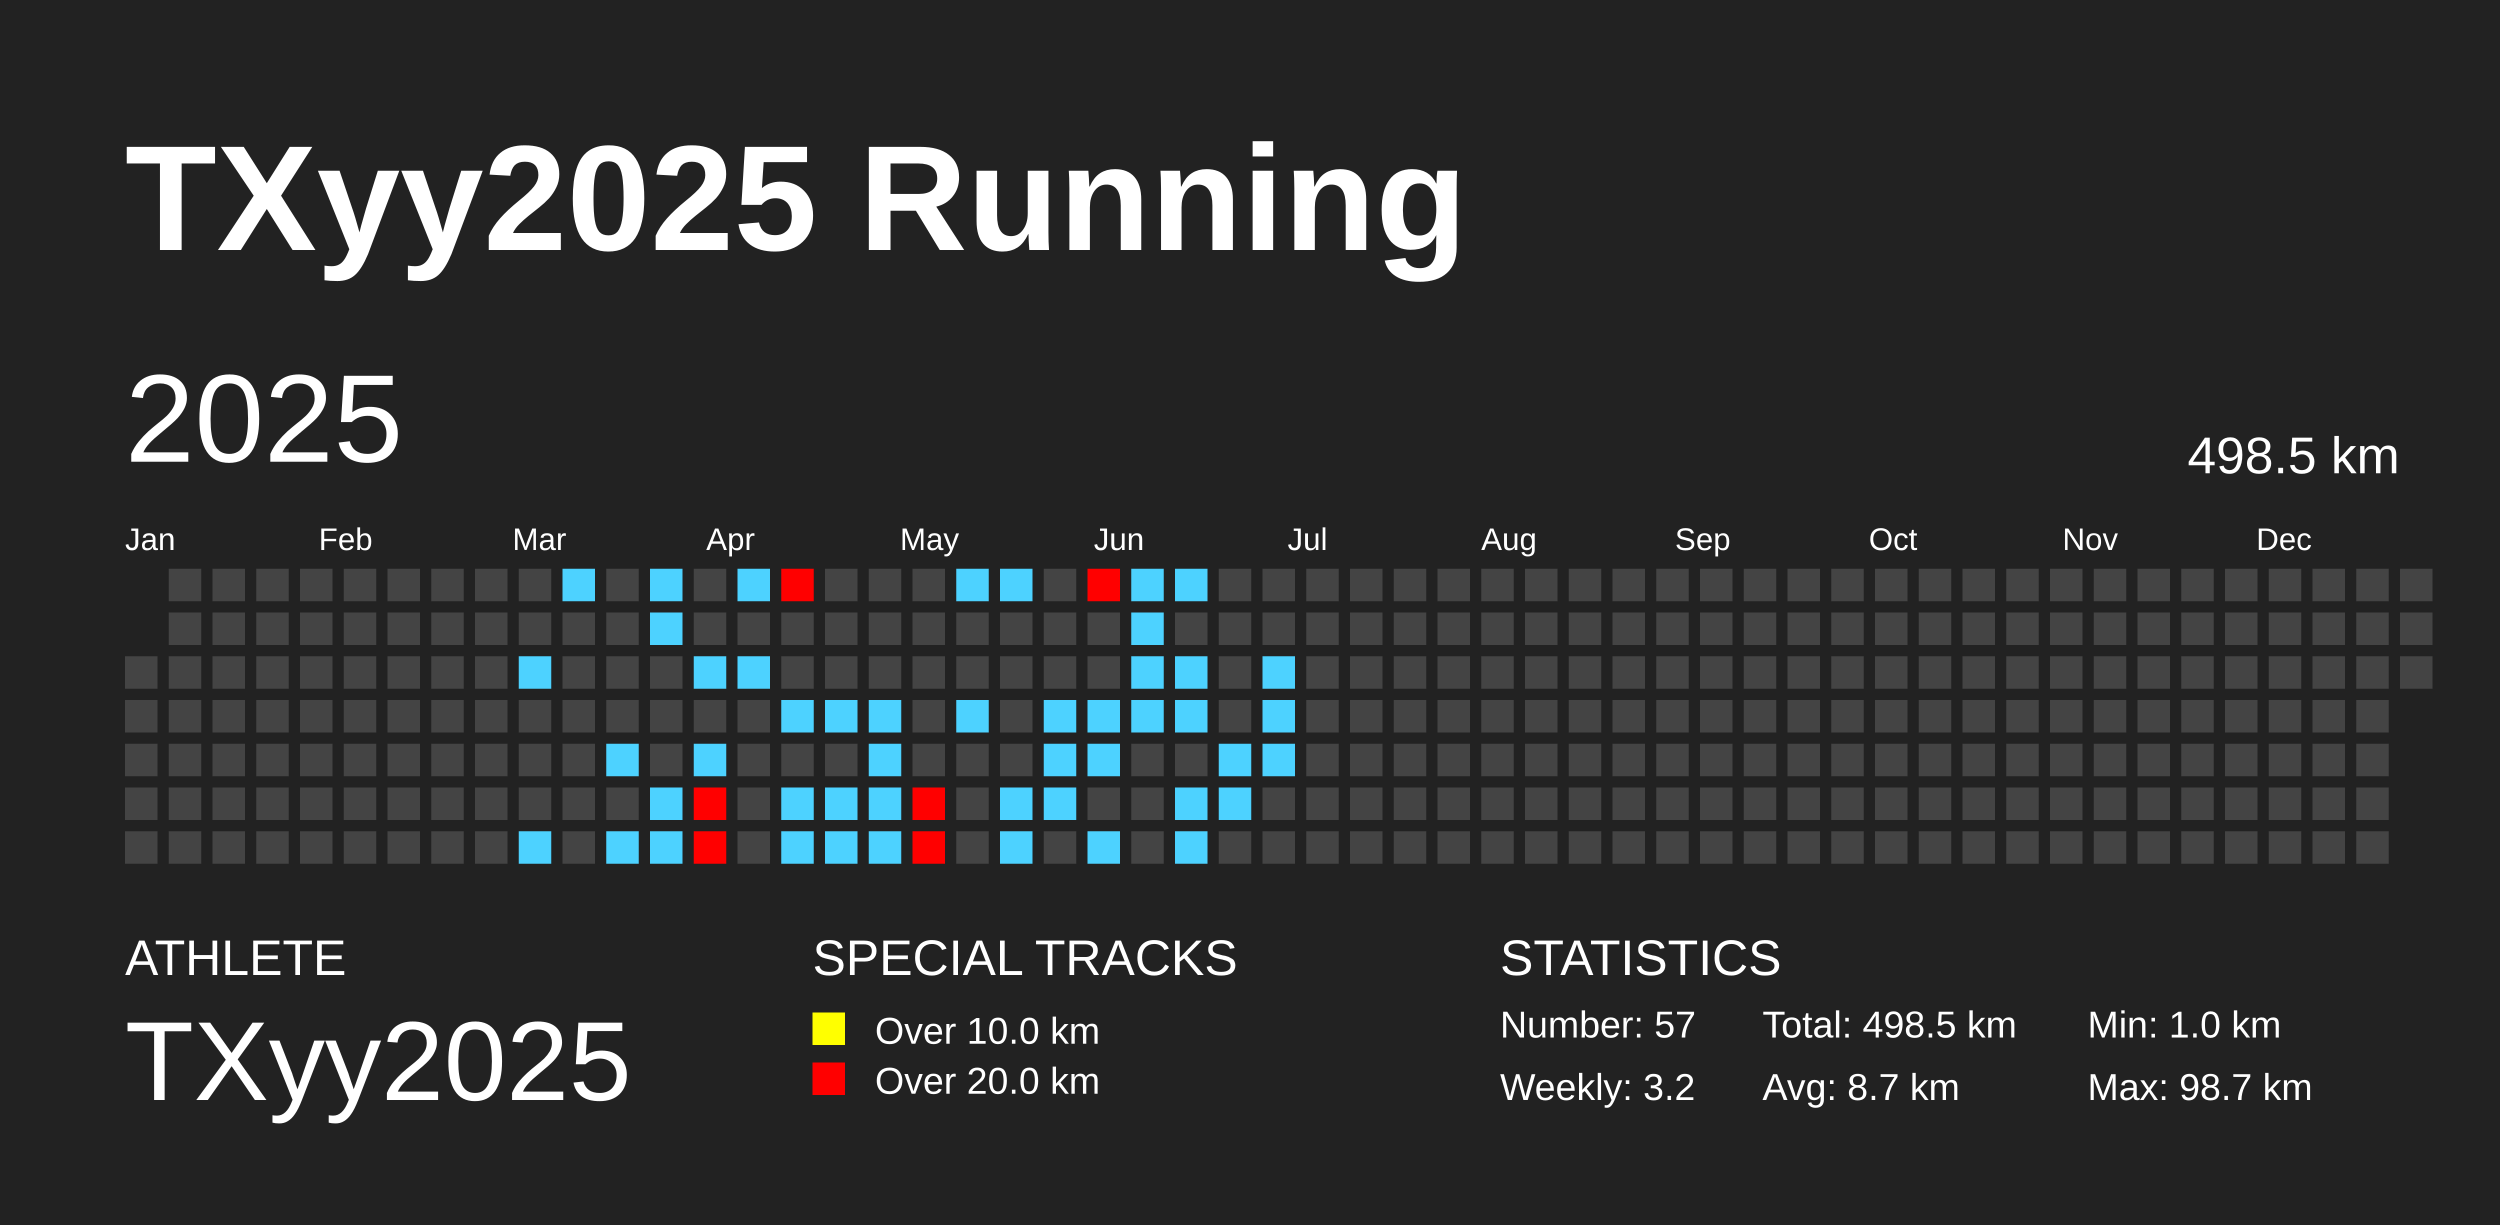
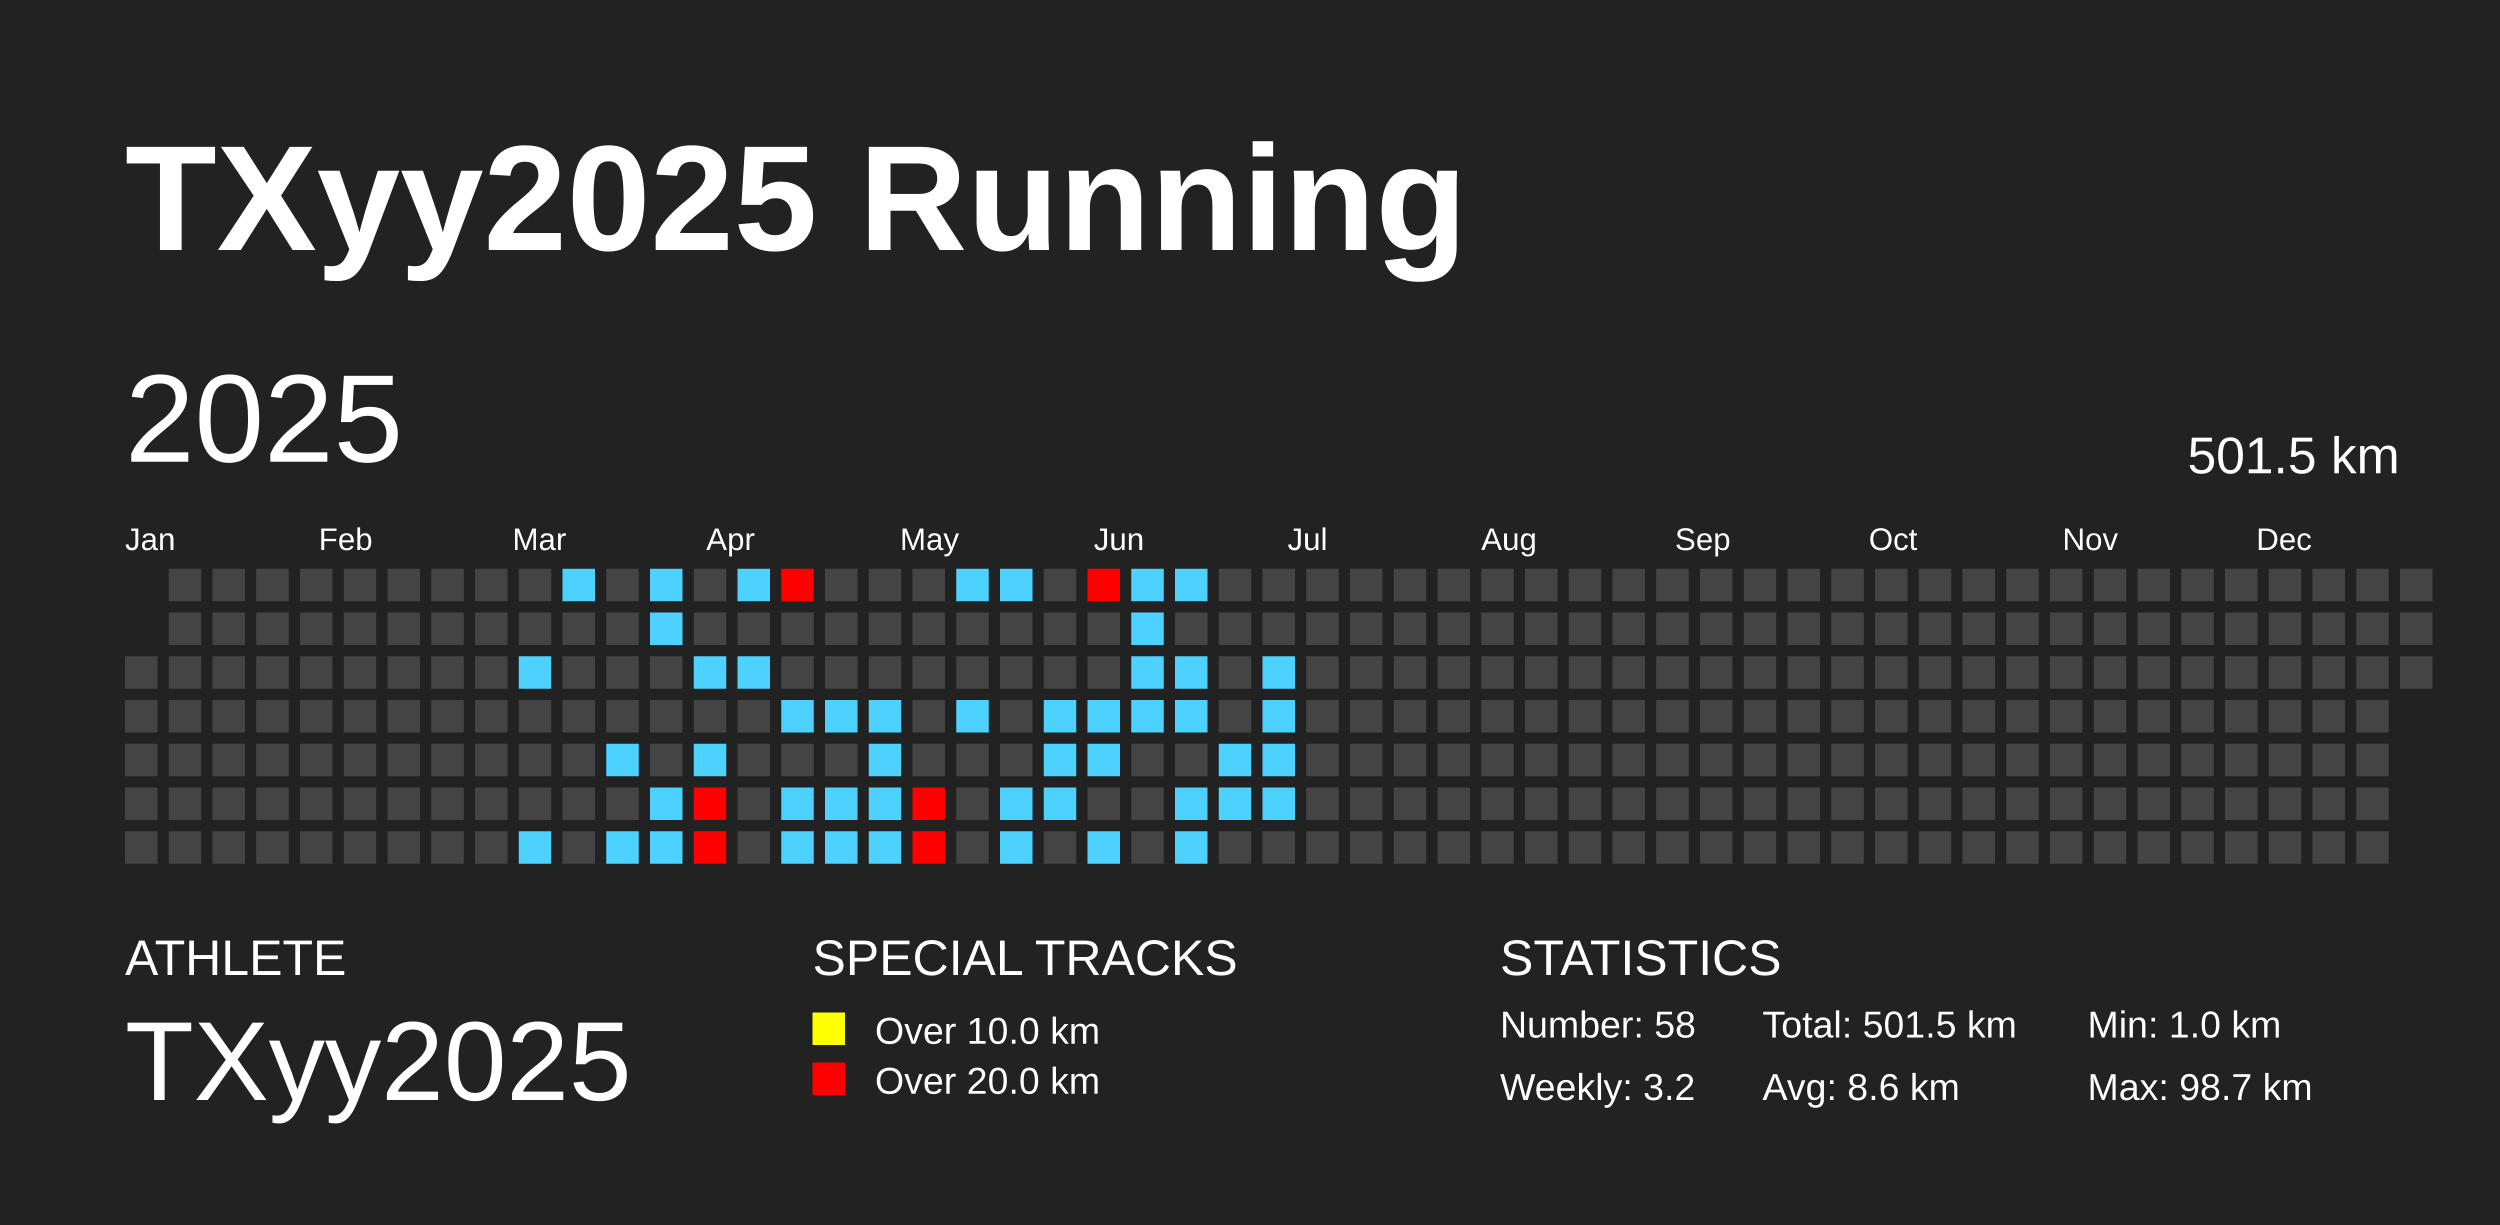
<svg xmlns="http://www.w3.org/2000/svg" baseProfile="full" height="98mm" version="1.1" viewBox="0,0,200,98" width="200mm">
  <defs />
  <rect fill="#222222" height="98" width="200" x="0" y="0" />
  <text fill="#FFFFFF" style="font-size:12px; font-family:Arial; font-weight:bold;" x="10" y="20">TXyy2025 Running</text>
  <text fill="#FFFFFF" style="font-size:4px; font-family:Arial" x="10" y="78">ATHLETE</text>
  <text fill="#FFFFFF" style="font-size:9px; font-family:Arial" x="10" y="88">TXyy2025</text>
  <text fill="#FFFFFF" style="font-size:4px; font-family:Arial" x="65" y="78">SPECIAL TRACKS</text>
  <rect fill="yellow" height="2.6" width="2.6" x="65" y="81" />
  <text fill="#FFFFFF" style="font-size:3px; font-family:Arial" x="70" y="83.5">Over 10.0 km</text>
  <rect fill="red" height="2.6" width="2.6" x="65" y="85" />
  <text fill="#FFFFFF" style="font-size:3px; font-family:Arial" x="70" y="87.5">Over 20.0 km</text>
  <text fill="#FFFFFF" style="font-size:4px; font-family:Arial" x="120" y="78">STATISTICS</text>
-   <text fill="#FFFFFF" style="font-size:3px; font-family:Arial" x="120" y="83">Number: 57</text>
+   <text fill="#FFFFFF" style="font-size:3px; font-family:Arial" x="120" y="83">Number: 58</text>
  <text fill="#FFFFFF" style="font-size:3px; font-family:Arial" x="120" y="88">Weekly: 3.2</text>
-   <text fill="#FFFFFF" style="font-size:3px; font-family:Arial" x="141" y="83">Total: 498.5 km</text>
-   <text fill="#FFFFFF" style="font-size:3px; font-family:Arial" x="141" y="88">Avg: 8.7 km</text>
+   <text fill="#FFFFFF" style="font-size:3px; font-family:Arial" x="141" y="83">Total: 501.5 km</text>
+   <text fill="#FFFFFF" style="font-size:3px; font-family:Arial" x="141" y="88">Avg: 8.6 km</text>
  <text fill="#FFFFFF" style="font-size:3px; font-family:Arial" x="167" y="83">Min: 1.0 km</text>
  <text fill="#FFFFFF" style="font-size:3px; font-family:Arial" x="167" y="88">Max: 98.7 km</text>
  <text dominant-baseline="hanging" fill="#FFFFFF" style="font-size:10.0px; font-family:Arial;" x="10" y="30">2025</text>
-   <text dominant-baseline="hanging" fill="#FFFFFF" style="font-size:4.125px; font-family:Arial;" x="175" y="35">498.5 km</text>
+   <text dominant-baseline="hanging" fill="#FFFFFF" style="font-size:4.125px; font-family:Arial;" x="175" y="35">501.5 km</text>
  <text fill="#FFFFFF" style="font-size:2.5px; font-family:Arial" x="10.0" y="44">Jan</text>
  <text fill="#FFFFFF" style="font-size:2.5px; font-family:Arial" x="25.5" y="44">Feb</text>
  <text fill="#FFFFFF" style="font-size:2.5px; font-family:Arial" x="41.0" y="44">Mar</text>
  <text fill="#FFFFFF" style="font-size:2.5px; font-family:Arial" x="56.5" y="44">Apr</text>
  <text fill="#FFFFFF" style="font-size:2.5px; font-family:Arial" x="72.0" y="44">May</text>
  <text fill="#FFFFFF" style="font-size:2.5px; font-family:Arial" x="87.5" y="44">Jun</text>
  <text fill="#FFFFFF" style="font-size:2.5px; font-family:Arial" x="103.0" y="44">Jul</text>
  <text fill="#FFFFFF" style="font-size:2.5px; font-family:Arial" x="118.5" y="44">Aug</text>
  <text fill="#FFFFFF" style="font-size:2.5px; font-family:Arial" x="134.0" y="44">Sep</text>
  <text fill="#FFFFFF" style="font-size:2.5px; font-family:Arial" x="149.5" y="44">Oct</text>
  <text fill="#FFFFFF" style="font-size:2.5px; font-family:Arial" x="165.0" y="44">Nov</text>
  <text fill="#FFFFFF" style="font-size:2.5px; font-family:Arial" x="180.5" y="44">Dec</text>
  <rect fill="#444444" height="2.6" width="2.6" x="10.0" y="52.5" />
  <rect fill="#444444" height="2.6" width="2.6" x="10.0" y="56.0" />
  <rect fill="#444444" height="2.6" width="2.6" x="10.0" y="59.5" />
  <rect fill="#444444" height="2.6" width="2.6" x="10.0" y="63.0" />
  <rect fill="#444444" height="2.6" width="2.6" x="10.0" y="66.5" />
  <rect fill="#444444" height="2.6" width="2.6" x="13.5" y="45.5" />
  <rect fill="#444444" height="2.6" width="2.6" x="13.5" y="49.0" />
  <rect fill="#444444" height="2.6" width="2.6" x="13.5" y="52.5" />
  <rect fill="#444444" height="2.6" width="2.6" x="13.5" y="56.0" />
  <rect fill="#444444" height="2.6" width="2.6" x="13.5" y="59.5" />
  <rect fill="#444444" height="2.6" width="2.6" x="13.5" y="63.0" />
  <rect fill="#444444" height="2.6" width="2.6" x="13.5" y="66.5" />
  <rect fill="#444444" height="2.6" width="2.6" x="17.0" y="45.5" />
  <rect fill="#444444" height="2.6" width="2.6" x="17.0" y="49.0" />
  <rect fill="#444444" height="2.6" width="2.6" x="17.0" y="52.5" />
  <rect fill="#444444" height="2.6" width="2.6" x="17.0" y="56.0" />
  <rect fill="#444444" height="2.6" width="2.6" x="17.0" y="59.5" />
  <rect fill="#444444" height="2.6" width="2.6" x="17.0" y="63.0" />
  <rect fill="#444444" height="2.6" width="2.6" x="17.0" y="66.5" />
  <rect fill="#444444" height="2.6" width="2.6" x="20.5" y="45.5" />
  <rect fill="#444444" height="2.6" width="2.6" x="20.5" y="49.0" />
  <rect fill="#444444" height="2.6" width="2.6" x="20.5" y="52.5" />
  <rect fill="#444444" height="2.6" width="2.6" x="20.5" y="56.0" />
  <rect fill="#444444" height="2.6" width="2.6" x="20.5" y="59.5" />
  <rect fill="#444444" height="2.6" width="2.6" x="20.5" y="63.0" />
  <rect fill="#444444" height="2.6" width="2.6" x="20.5" y="66.5" />
  <rect fill="#444444" height="2.6" width="2.6" x="24.0" y="45.5" />
  <rect fill="#444444" height="2.6" width="2.6" x="24.0" y="49.0" />
  <rect fill="#444444" height="2.6" width="2.6" x="24.0" y="52.5" />
  <rect fill="#444444" height="2.6" width="2.6" x="24.0" y="56.0" />
  <rect fill="#444444" height="2.6" width="2.6" x="24.0" y="59.5" />
  <rect fill="#444444" height="2.6" width="2.6" x="24.0" y="63.0" />
  <rect fill="#444444" height="2.6" width="2.6" x="24.0" y="66.5" />
  <rect fill="#444444" height="2.6" width="2.6" x="27.5" y="45.5" />
  <rect fill="#444444" height="2.6" width="2.6" x="27.5" y="49.0" />
  <rect fill="#444444" height="2.6" width="2.6" x="27.5" y="52.5" />
  <rect fill="#444444" height="2.6" width="2.6" x="27.5" y="56.0" />
  <rect fill="#444444" height="2.6" width="2.6" x="27.5" y="59.5" />
  <rect fill="#444444" height="2.6" width="2.6" x="27.5" y="63.0" />
  <rect fill="#444444" height="2.6" width="2.6" x="27.5" y="66.5" />
  <rect fill="#444444" height="2.6" width="2.6" x="31.0" y="45.5" />
  <rect fill="#444444" height="2.6" width="2.6" x="31.0" y="49.0" />
  <rect fill="#444444" height="2.6" width="2.6" x="31.0" y="52.5" />
  <rect fill="#444444" height="2.6" width="2.6" x="31.0" y="56.0" />
  <rect fill="#444444" height="2.6" width="2.6" x="31.0" y="59.5" />
  <rect fill="#444444" height="2.6" width="2.6" x="31.0" y="63.0" />
  <rect fill="#444444" height="2.6" width="2.6" x="31.0" y="66.5" />
  <rect fill="#444444" height="2.6" width="2.6" x="34.5" y="45.5" />
  <rect fill="#444444" height="2.6" width="2.6" x="34.5" y="49.0" />
  <rect fill="#444444" height="2.6" width="2.6" x="34.5" y="52.5" />
  <rect fill="#444444" height="2.6" width="2.6" x="34.5" y="56.0" />
  <rect fill="#444444" height="2.6" width="2.6" x="34.5" y="59.5" />
  <rect fill="#444444" height="2.6" width="2.6" x="34.5" y="63.0" />
  <rect fill="#444444" height="2.6" width="2.6" x="34.5" y="66.5" />
  <rect fill="#444444" height="2.6" width="2.6" x="38.0" y="45.5" />
  <rect fill="#444444" height="2.6" width="2.6" x="38.0" y="49.0" />
  <rect fill="#444444" height="2.6" width="2.6" x="38.0" y="52.5" />
  <rect fill="#444444" height="2.6" width="2.6" x="38.0" y="56.0" />
  <rect fill="#444444" height="2.6" width="2.6" x="38.0" y="59.5" />
  <rect fill="#444444" height="2.6" width="2.6" x="38.0" y="63.0" />
  <rect fill="#444444" height="2.6" width="2.6" x="38.0" y="66.5" />
  <rect fill="#444444" height="2.6" width="2.6" x="41.5" y="45.5" />
  <rect fill="#444444" height="2.6" width="2.6" x="41.5" y="49.0" />
  <rect fill="#4dd2ff" height="2.6" width="2.6" x="41.5" y="52.5" />
  <rect fill="#444444" height="2.6" width="2.6" x="41.5" y="56.0" />
  <rect fill="#444444" height="2.6" width="2.6" x="41.5" y="59.5" />
  <rect fill="#444444" height="2.6" width="2.6" x="41.5" y="63.0" />
  <rect fill="#4dd2ff" height="2.6" width="2.6" x="41.5" y="66.5" />
  <rect fill="#4dd2ff" height="2.6" width="2.6" x="45.0" y="45.5" />
  <rect fill="#444444" height="2.6" width="2.6" x="45.0" y="49.0" />
  <rect fill="#444444" height="2.6" width="2.6" x="45.0" y="52.5" />
  <rect fill="#444444" height="2.6" width="2.6" x="45.0" y="56.0" />
  <rect fill="#444444" height="2.6" width="2.6" x="45.0" y="59.5" />
  <rect fill="#444444" height="2.6" width="2.6" x="45.0" y="63.0" />
  <rect fill="#444444" height="2.6" width="2.6" x="45.0" y="66.5" />
  <rect fill="#444444" height="2.6" width="2.6" x="48.5" y="45.5" />
  <rect fill="#444444" height="2.6" width="2.6" x="48.5" y="49.0" />
  <rect fill="#444444" height="2.6" width="2.6" x="48.5" y="52.5" />
  <rect fill="#444444" height="2.6" width="2.6" x="48.5" y="56.0" />
  <rect fill="#4dd2ff" height="2.6" width="2.6" x="48.5" y="59.5" />
  <rect fill="#444444" height="2.6" width="2.6" x="48.5" y="63.0" />
  <rect fill="#4dd2ff" height="2.6" width="2.6" x="48.5" y="66.5" />
  <rect fill="#4dd2ff" height="2.6" width="2.6" x="52.0" y="45.5" />
  <rect fill="#4dd2ff" height="2.6" width="2.6" x="52.0" y="49.0" />
  <rect fill="#444444" height="2.6" width="2.6" x="52.0" y="52.5" />
  <rect fill="#444444" height="2.6" width="2.6" x="52.0" y="56.0" />
  <rect fill="#444444" height="2.6" width="2.6" x="52.0" y="59.5" />
  <rect fill="#4dd2ff" height="2.6" width="2.6" x="52.0" y="63.0" />
  <rect fill="#4dd2ff" height="2.6" width="2.6" x="52.0" y="66.5" />
  <rect fill="#444444" height="2.6" width="2.6" x="55.5" y="45.5" />
  <rect fill="#444444" height="2.6" width="2.6" x="55.5" y="49.0" />
  <rect fill="#4dd2ff" height="2.6" width="2.6" x="55.5" y="52.5" />
  <rect fill="#444444" height="2.6" width="2.6" x="55.5" y="56.0" />
  <rect fill="#4dd2ff" height="2.6" width="2.6" x="55.5" y="59.5" />
  <rect fill="red" height="2.6" width="2.6" x="55.5" y="63.0" />
  <rect fill="red" height="2.6" width="2.6" x="55.5" y="66.5" />
  <rect fill="#4dd2ff" height="2.6" width="2.6" x="59.0" y="45.5" />
  <rect fill="#444444" height="2.6" width="2.6" x="59.0" y="49.0" />
  <rect fill="#4dd2ff" height="2.6" width="2.6" x="59.0" y="52.5" />
  <rect fill="#444444" height="2.6" width="2.6" x="59.0" y="56.0" />
  <rect fill="#444444" height="2.6" width="2.6" x="59.0" y="59.5" />
  <rect fill="#444444" height="2.6" width="2.6" x="59.0" y="63.0" />
  <rect fill="#444444" height="2.6" width="2.6" x="59.0" y="66.5" />
  <rect fill="red" height="2.6" width="2.6" x="62.5" y="45.5" />
  <rect fill="#444444" height="2.6" width="2.6" x="62.5" y="49.0" />
  <rect fill="#444444" height="2.6" width="2.6" x="62.5" y="52.5" />
  <rect fill="#4dd2ff" height="2.6" width="2.6" x="62.5" y="56.0" />
  <rect fill="#444444" height="2.6" width="2.6" x="62.5" y="59.5" />
  <rect fill="#4dd2ff" height="2.6" width="2.6" x="62.5" y="63.0" />
  <rect fill="#4dd2ff" height="2.6" width="2.6" x="62.5" y="66.5" />
  <rect fill="#444444" height="2.6" width="2.6" x="66.0" y="45.5" />
  <rect fill="#444444" height="2.6" width="2.6" x="66.0" y="49.0" />
  <rect fill="#444444" height="2.6" width="2.6" x="66.0" y="52.5" />
  <rect fill="#4dd2ff" height="2.6" width="2.6" x="66.0" y="56.0" />
  <rect fill="#444444" height="2.6" width="2.6" x="66.0" y="59.5" />
  <rect fill="#4dd2ff" height="2.6" width="2.6" x="66.0" y="63.0" />
  <rect fill="#4dd2ff" height="2.6" width="2.6" x="66.0" y="66.5" />
  <rect fill="#444444" height="2.6" width="2.6" x="69.5" y="45.5" />
  <rect fill="#444444" height="2.6" width="2.6" x="69.5" y="49.0" />
  <rect fill="#444444" height="2.6" width="2.6" x="69.5" y="52.5" />
  <rect fill="#4dd2ff" height="2.6" width="2.6" x="69.5" y="56.0" />
  <rect fill="#4dd2ff" height="2.6" width="2.6" x="69.5" y="59.5" />
  <rect fill="#4dd2ff" height="2.6" width="2.6" x="69.5" y="63.0" />
  <rect fill="#4dd2ff" height="2.6" width="2.6" x="69.5" y="66.5" />
  <rect fill="#444444" height="2.6" width="2.6" x="73.0" y="45.5" />
  <rect fill="#444444" height="2.6" width="2.6" x="73.0" y="49.0" />
  <rect fill="#444444" height="2.6" width="2.6" x="73.0" y="52.5" />
  <rect fill="#444444" height="2.6" width="2.6" x="73.0" y="56.0" />
  <rect fill="#444444" height="2.6" width="2.6" x="73.0" y="59.5" />
  <rect fill="red" height="2.6" width="2.6" x="73.0" y="63.0" />
  <rect fill="red" height="2.6" width="2.6" x="73.0" y="66.5" />
  <rect fill="#4dd2ff" height="2.6" width="2.6" x="76.5" y="45.5" />
  <rect fill="#444444" height="2.6" width="2.6" x="76.5" y="49.0" />
  <rect fill="#444444" height="2.6" width="2.6" x="76.5" y="52.5" />
  <rect fill="#4dd2ff" height="2.6" width="2.6" x="76.5" y="56.0" />
  <rect fill="#444444" height="2.6" width="2.6" x="76.5" y="59.5" />
  <rect fill="#444444" height="2.6" width="2.6" x="76.5" y="63.0" />
  <rect fill="#444444" height="2.6" width="2.6" x="76.5" y="66.5" />
  <rect fill="#4dd2ff" height="2.6" width="2.6" x="80.0" y="45.5" />
  <rect fill="#444444" height="2.6" width="2.6" x="80.0" y="49.0" />
  <rect fill="#444444" height="2.6" width="2.6" x="80.0" y="52.5" />
  <rect fill="#444444" height="2.6" width="2.6" x="80.0" y="56.0" />
  <rect fill="#444444" height="2.6" width="2.6" x="80.0" y="59.5" />
  <rect fill="#4dd2ff" height="2.6" width="2.6" x="80.0" y="63.0" />
  <rect fill="#4dd2ff" height="2.6" width="2.6" x="80.0" y="66.5" />
  <rect fill="#444444" height="2.6" width="2.6" x="83.5" y="45.5" />
  <rect fill="#444444" height="2.6" width="2.6" x="83.5" y="49.0" />
  <rect fill="#444444" height="2.6" width="2.6" x="83.5" y="52.5" />
  <rect fill="#4dd2ff" height="2.6" width="2.6" x="83.5" y="56.0" />
  <rect fill="#4dd2ff" height="2.6" width="2.6" x="83.5" y="59.5" />
  <rect fill="#4dd2ff" height="2.6" width="2.6" x="83.5" y="63.0" />
  <rect fill="#444444" height="2.6" width="2.6" x="83.5" y="66.5" />
  <rect fill="red" height="2.6" width="2.6" x="87.0" y="45.5" />
  <rect fill="#444444" height="2.6" width="2.6" x="87.0" y="49.0" />
  <rect fill="#444444" height="2.6" width="2.6" x="87.0" y="52.5" />
  <rect fill="#4dd2ff" height="2.6" width="2.6" x="87.0" y="56.0" />
  <rect fill="#4dd2ff" height="2.6" width="2.6" x="87.0" y="59.5" />
  <rect fill="#444444" height="2.6" width="2.6" x="87.0" y="63.0" />
  <rect fill="#4dd2ff" height="2.6" width="2.6" x="87.0" y="66.5" />
  <rect fill="#4dd2ff" height="2.6" width="2.6" x="90.5" y="45.5" />
  <rect fill="#4dd2ff" height="2.6" width="2.6" x="90.5" y="49.0" />
  <rect fill="#4dd2ff" height="2.6" width="2.6" x="90.5" y="52.5" />
  <rect fill="#4dd2ff" height="2.6" width="2.6" x="90.5" y="56.0" />
  <rect fill="#444444" height="2.6" width="2.6" x="90.5" y="59.5" />
  <rect fill="#444444" height="2.6" width="2.6" x="90.5" y="63.0" />
  <rect fill="#444444" height="2.6" width="2.6" x="90.5" y="66.5" />
  <rect fill="#4dd2ff" height="2.6" width="2.6" x="94.0" y="45.5" />
  <rect fill="#444444" height="2.6" width="2.6" x="94.0" y="49.0" />
  <rect fill="#4dd2ff" height="2.6" width="2.6" x="94.0" y="52.5" />
  <rect fill="#4dd2ff" height="2.6" width="2.6" x="94.0" y="56.0" />
  <rect fill="#444444" height="2.6" width="2.6" x="94.0" y="59.5" />
  <rect fill="#4dd2ff" height="2.6" width="2.6" x="94.0" y="63.0" />
  <rect fill="#4dd2ff" height="2.6" width="2.6" x="94.0" y="66.5" />
  <rect fill="#444444" height="2.6" width="2.6" x="97.5" y="45.5" />
  <rect fill="#444444" height="2.6" width="2.6" x="97.5" y="49.0" />
  <rect fill="#444444" height="2.6" width="2.6" x="97.5" y="52.5" />
  <rect fill="#444444" height="2.6" width="2.6" x="97.5" y="56.0" />
  <rect fill="#4dd2ff" height="2.6" width="2.6" x="97.5" y="59.5" />
  <rect fill="#4dd2ff" height="2.6" width="2.6" x="97.5" y="63.0" />
  <rect fill="#444444" height="2.6" width="2.6" x="97.5" y="66.5" />
  <rect fill="#444444" height="2.6" width="2.6" x="101.0" y="45.5" />
  <rect fill="#444444" height="2.6" width="2.6" x="101.0" y="49.0" />
  <rect fill="#4dd2ff" height="2.6" width="2.6" x="101.0" y="52.5" />
  <rect fill="#4dd2ff" height="2.6" width="2.6" x="101.0" y="56.0" />
  <rect fill="#4dd2ff" height="2.6" width="2.6" x="101.0" y="59.5" />
-   <rect fill="#444444" height="2.6" width="2.6" x="101.0" y="63.0" />
+   <rect fill="#4dd2ff" height="2.6" width="2.6" x="101.0" y="63.0" />
  <rect fill="#444444" height="2.6" width="2.6" x="101.0" y="66.5" />
  <rect fill="#444444" height="2.6" width="2.6" x="104.5" y="45.5" />
  <rect fill="#444444" height="2.6" width="2.6" x="104.5" y="49.0" />
  <rect fill="#444444" height="2.6" width="2.6" x="104.5" y="52.5" />
  <rect fill="#444444" height="2.6" width="2.6" x="104.5" y="56.0" />
  <rect fill="#444444" height="2.6" width="2.6" x="104.5" y="59.5" />
  <rect fill="#444444" height="2.6" width="2.6" x="104.5" y="63.0" />
  <rect fill="#444444" height="2.6" width="2.6" x="104.5" y="66.5" />
  <rect fill="#444444" height="2.6" width="2.6" x="108.0" y="45.5" />
  <rect fill="#444444" height="2.6" width="2.6" x="108.0" y="49.0" />
  <rect fill="#444444" height="2.6" width="2.6" x="108.0" y="52.5" />
  <rect fill="#444444" height="2.6" width="2.6" x="108.0" y="56.0" />
  <rect fill="#444444" height="2.6" width="2.6" x="108.0" y="59.5" />
  <rect fill="#444444" height="2.6" width="2.6" x="108.0" y="63.0" />
  <rect fill="#444444" height="2.6" width="2.6" x="108.0" y="66.5" />
  <rect fill="#444444" height="2.6" width="2.6" x="111.5" y="45.5" />
  <rect fill="#444444" height="2.6" width="2.6" x="111.5" y="49.0" />
  <rect fill="#444444" height="2.6" width="2.6" x="111.5" y="52.5" />
  <rect fill="#444444" height="2.6" width="2.6" x="111.5" y="56.0" />
  <rect fill="#444444" height="2.6" width="2.6" x="111.5" y="59.5" />
  <rect fill="#444444" height="2.6" width="2.6" x="111.5" y="63.0" />
  <rect fill="#444444" height="2.6" width="2.6" x="111.5" y="66.5" />
  <rect fill="#444444" height="2.6" width="2.6" x="115.0" y="45.5" />
  <rect fill="#444444" height="2.6" width="2.6" x="115.0" y="49.0" />
  <rect fill="#444444" height="2.6" width="2.6" x="115.0" y="52.5" />
  <rect fill="#444444" height="2.6" width="2.6" x="115.0" y="56.0" />
  <rect fill="#444444" height="2.6" width="2.6" x="115.0" y="59.5" />
  <rect fill="#444444" height="2.6" width="2.6" x="115.0" y="63.0" />
  <rect fill="#444444" height="2.6" width="2.6" x="115.0" y="66.5" />
  <rect fill="#444444" height="2.6" width="2.6" x="118.5" y="45.5" />
  <rect fill="#444444" height="2.6" width="2.6" x="118.5" y="49.0" />
  <rect fill="#444444" height="2.6" width="2.6" x="118.5" y="52.5" />
  <rect fill="#444444" height="2.6" width="2.6" x="118.5" y="56.0" />
  <rect fill="#444444" height="2.6" width="2.6" x="118.5" y="59.5" />
  <rect fill="#444444" height="2.6" width="2.6" x="118.5" y="63.0" />
  <rect fill="#444444" height="2.6" width="2.6" x="118.5" y="66.5" />
  <rect fill="#444444" height="2.6" width="2.6" x="122.0" y="45.5" />
  <rect fill="#444444" height="2.6" width="2.6" x="122.0" y="49.0" />
  <rect fill="#444444" height="2.6" width="2.6" x="122.0" y="52.5" />
  <rect fill="#444444" height="2.6" width="2.6" x="122.0" y="56.0" />
  <rect fill="#444444" height="2.6" width="2.6" x="122.0" y="59.5" />
  <rect fill="#444444" height="2.6" width="2.6" x="122.0" y="63.0" />
  <rect fill="#444444" height="2.6" width="2.6" x="122.0" y="66.5" />
  <rect fill="#444444" height="2.6" width="2.6" x="125.5" y="45.5" />
  <rect fill="#444444" height="2.6" width="2.6" x="125.5" y="49.0" />
  <rect fill="#444444" height="2.6" width="2.6" x="125.5" y="52.5" />
  <rect fill="#444444" height="2.6" width="2.6" x="125.5" y="56.0" />
  <rect fill="#444444" height="2.6" width="2.6" x="125.5" y="59.5" />
  <rect fill="#444444" height="2.6" width="2.6" x="125.5" y="63.0" />
  <rect fill="#444444" height="2.6" width="2.6" x="125.5" y="66.5" />
  <rect fill="#444444" height="2.6" width="2.6" x="129.0" y="45.5" />
  <rect fill="#444444" height="2.6" width="2.6" x="129.0" y="49.0" />
  <rect fill="#444444" height="2.6" width="2.6" x="129.0" y="52.5" />
  <rect fill="#444444" height="2.6" width="2.6" x="129.0" y="56.0" />
  <rect fill="#444444" height="2.6" width="2.6" x="129.0" y="59.5" />
  <rect fill="#444444" height="2.6" width="2.6" x="129.0" y="63.0" />
  <rect fill="#444444" height="2.6" width="2.6" x="129.0" y="66.5" />
  <rect fill="#444444" height="2.6" width="2.6" x="132.5" y="45.5" />
  <rect fill="#444444" height="2.6" width="2.6" x="132.5" y="49.0" />
  <rect fill="#444444" height="2.6" width="2.6" x="132.5" y="52.5" />
  <rect fill="#444444" height="2.6" width="2.6" x="132.5" y="56.0" />
  <rect fill="#444444" height="2.6" width="2.6" x="132.5" y="59.5" />
  <rect fill="#444444" height="2.6" width="2.6" x="132.5" y="63.0" />
  <rect fill="#444444" height="2.6" width="2.6" x="132.5" y="66.5" />
  <rect fill="#444444" height="2.6" width="2.6" x="136.0" y="45.5" />
  <rect fill="#444444" height="2.6" width="2.6" x="136.0" y="49.0" />
  <rect fill="#444444" height="2.6" width="2.6" x="136.0" y="52.5" />
  <rect fill="#444444" height="2.6" width="2.6" x="136.0" y="56.0" />
  <rect fill="#444444" height="2.6" width="2.6" x="136.0" y="59.5" />
  <rect fill="#444444" height="2.6" width="2.6" x="136.0" y="63.0" />
  <rect fill="#444444" height="2.6" width="2.6" x="136.0" y="66.5" />
  <rect fill="#444444" height="2.6" width="2.6" x="139.5" y="45.5" />
  <rect fill="#444444" height="2.6" width="2.6" x="139.5" y="49.0" />
  <rect fill="#444444" height="2.6" width="2.6" x="139.5" y="52.5" />
  <rect fill="#444444" height="2.6" width="2.6" x="139.5" y="56.0" />
  <rect fill="#444444" height="2.6" width="2.6" x="139.5" y="59.5" />
  <rect fill="#444444" height="2.6" width="2.6" x="139.5" y="63.0" />
  <rect fill="#444444" height="2.6" width="2.6" x="139.5" y="66.5" />
  <rect fill="#444444" height="2.6" width="2.6" x="143.0" y="45.5" />
  <rect fill="#444444" height="2.6" width="2.6" x="143.0" y="49.0" />
  <rect fill="#444444" height="2.6" width="2.6" x="143.0" y="52.5" />
  <rect fill="#444444" height="2.6" width="2.6" x="143.0" y="56.0" />
  <rect fill="#444444" height="2.6" width="2.6" x="143.0" y="59.5" />
  <rect fill="#444444" height="2.6" width="2.6" x="143.0" y="63.0" />
  <rect fill="#444444" height="2.6" width="2.6" x="143.0" y="66.5" />
  <rect fill="#444444" height="2.6" width="2.6" x="146.5" y="45.5" />
  <rect fill="#444444" height="2.6" width="2.6" x="146.5" y="49.0" />
  <rect fill="#444444" height="2.6" width="2.6" x="146.5" y="52.5" />
  <rect fill="#444444" height="2.6" width="2.6" x="146.5" y="56.0" />
  <rect fill="#444444" height="2.6" width="2.6" x="146.5" y="59.5" />
  <rect fill="#444444" height="2.6" width="2.6" x="146.5" y="63.0" />
  <rect fill="#444444" height="2.6" width="2.6" x="146.5" y="66.5" />
  <rect fill="#444444" height="2.6" width="2.6" x="150.0" y="45.5" />
  <rect fill="#444444" height="2.6" width="2.6" x="150.0" y="49.0" />
  <rect fill="#444444" height="2.6" width="2.6" x="150.0" y="52.5" />
  <rect fill="#444444" height="2.6" width="2.6" x="150.0" y="56.0" />
  <rect fill="#444444" height="2.6" width="2.6" x="150.0" y="59.5" />
  <rect fill="#444444" height="2.6" width="2.6" x="150.0" y="63.0" />
  <rect fill="#444444" height="2.6" width="2.6" x="150.0" y="66.5" />
  <rect fill="#444444" height="2.6" width="2.6" x="153.5" y="45.5" />
  <rect fill="#444444" height="2.6" width="2.6" x="153.5" y="49.0" />
  <rect fill="#444444" height="2.6" width="2.6" x="153.5" y="52.5" />
  <rect fill="#444444" height="2.6" width="2.6" x="153.5" y="56.0" />
  <rect fill="#444444" height="2.6" width="2.6" x="153.5" y="59.5" />
  <rect fill="#444444" height="2.6" width="2.6" x="153.5" y="63.0" />
  <rect fill="#444444" height="2.6" width="2.6" x="153.5" y="66.5" />
  <rect fill="#444444" height="2.6" width="2.6" x="157.0" y="45.5" />
  <rect fill="#444444" height="2.6" width="2.6" x="157.0" y="49.0" />
  <rect fill="#444444" height="2.6" width="2.6" x="157.0" y="52.5" />
  <rect fill="#444444" height="2.6" width="2.6" x="157.0" y="56.0" />
  <rect fill="#444444" height="2.6" width="2.6" x="157.0" y="59.5" />
  <rect fill="#444444" height="2.6" width="2.6" x="157.0" y="63.0" />
  <rect fill="#444444" height="2.6" width="2.6" x="157.0" y="66.5" />
  <rect fill="#444444" height="2.6" width="2.6" x="160.5" y="45.5" />
  <rect fill="#444444" height="2.6" width="2.6" x="160.5" y="49.0" />
  <rect fill="#444444" height="2.6" width="2.6" x="160.5" y="52.5" />
  <rect fill="#444444" height="2.6" width="2.6" x="160.5" y="56.0" />
  <rect fill="#444444" height="2.6" width="2.6" x="160.5" y="59.5" />
  <rect fill="#444444" height="2.6" width="2.6" x="160.5" y="63.0" />
  <rect fill="#444444" height="2.6" width="2.6" x="160.5" y="66.5" />
  <rect fill="#444444" height="2.6" width="2.6" x="164.0" y="45.5" />
  <rect fill="#444444" height="2.6" width="2.6" x="164.0" y="49.0" />
  <rect fill="#444444" height="2.6" width="2.6" x="164.0" y="52.5" />
  <rect fill="#444444" height="2.6" width="2.6" x="164.0" y="56.0" />
  <rect fill="#444444" height="2.6" width="2.6" x="164.0" y="59.5" />
  <rect fill="#444444" height="2.6" width="2.6" x="164.0" y="63.0" />
  <rect fill="#444444" height="2.6" width="2.6" x="164.0" y="66.5" />
  <rect fill="#444444" height="2.6" width="2.6" x="167.5" y="45.5" />
  <rect fill="#444444" height="2.6" width="2.6" x="167.5" y="49.0" />
  <rect fill="#444444" height="2.6" width="2.6" x="167.5" y="52.5" />
  <rect fill="#444444" height="2.6" width="2.6" x="167.5" y="56.0" />
  <rect fill="#444444" height="2.6" width="2.6" x="167.5" y="59.5" />
  <rect fill="#444444" height="2.6" width="2.6" x="167.5" y="63.0" />
  <rect fill="#444444" height="2.6" width="2.6" x="167.5" y="66.5" />
  <rect fill="#444444" height="2.6" width="2.6" x="171.0" y="45.5" />
  <rect fill="#444444" height="2.6" width="2.6" x="171.0" y="49.0" />
  <rect fill="#444444" height="2.6" width="2.6" x="171.0" y="52.5" />
  <rect fill="#444444" height="2.6" width="2.6" x="171.0" y="56.0" />
  <rect fill="#444444" height="2.6" width="2.6" x="171.0" y="59.5" />
  <rect fill="#444444" height="2.6" width="2.6" x="171.0" y="63.0" />
  <rect fill="#444444" height="2.6" width="2.6" x="171.0" y="66.5" />
  <rect fill="#444444" height="2.6" width="2.6" x="174.5" y="45.5" />
  <rect fill="#444444" height="2.6" width="2.6" x="174.5" y="49.0" />
  <rect fill="#444444" height="2.6" width="2.6" x="174.5" y="52.5" />
  <rect fill="#444444" height="2.6" width="2.6" x="174.5" y="56.0" />
  <rect fill="#444444" height="2.6" width="2.6" x="174.5" y="59.5" />
  <rect fill="#444444" height="2.6" width="2.6" x="174.5" y="63.0" />
  <rect fill="#444444" height="2.6" width="2.6" x="174.5" y="66.5" />
  <rect fill="#444444" height="2.6" width="2.6" x="178.0" y="45.5" />
  <rect fill="#444444" height="2.6" width="2.6" x="178.0" y="49.0" />
  <rect fill="#444444" height="2.6" width="2.6" x="178.0" y="52.5" />
  <rect fill="#444444" height="2.6" width="2.6" x="178.0" y="56.0" />
  <rect fill="#444444" height="2.6" width="2.6" x="178.0" y="59.5" />
  <rect fill="#444444" height="2.6" width="2.6" x="178.0" y="63.0" />
  <rect fill="#444444" height="2.6" width="2.6" x="178.0" y="66.5" />
  <rect fill="#444444" height="2.6" width="2.6" x="181.5" y="45.5" />
  <rect fill="#444444" height="2.6" width="2.6" x="181.5" y="49.0" />
  <rect fill="#444444" height="2.6" width="2.6" x="181.5" y="52.5" />
  <rect fill="#444444" height="2.6" width="2.6" x="181.5" y="56.0" />
  <rect fill="#444444" height="2.6" width="2.6" x="181.5" y="59.5" />
  <rect fill="#444444" height="2.6" width="2.6" x="181.5" y="63.0" />
  <rect fill="#444444" height="2.6" width="2.6" x="181.5" y="66.5" />
  <rect fill="#444444" height="2.6" width="2.6" x="185.0" y="45.5" />
  <rect fill="#444444" height="2.6" width="2.6" x="185.0" y="49.0" />
  <rect fill="#444444" height="2.6" width="2.6" x="185.0" y="52.5" />
  <rect fill="#444444" height="2.6" width="2.6" x="185.0" y="56.0" />
  <rect fill="#444444" height="2.6" width="2.6" x="185.0" y="59.5" />
  <rect fill="#444444" height="2.6" width="2.6" x="185.0" y="63.0" />
  <rect fill="#444444" height="2.6" width="2.6" x="185.0" y="66.5" />
  <rect fill="#444444" height="2.6" width="2.6" x="188.5" y="45.5" />
  <rect fill="#444444" height="2.6" width="2.6" x="188.5" y="49.0" />
  <rect fill="#444444" height="2.6" width="2.6" x="188.5" y="52.5" />
  <rect fill="#444444" height="2.6" width="2.6" x="188.5" y="56.0" />
  <rect fill="#444444" height="2.6" width="2.6" x="188.5" y="59.5" />
  <rect fill="#444444" height="2.6" width="2.6" x="188.5" y="63.0" />
  <rect fill="#444444" height="2.6" width="2.6" x="188.5" y="66.5" />
  <rect fill="#444444" height="2.6" width="2.6" x="192.0" y="45.5" />
  <rect fill="#444444" height="2.6" width="2.6" x="192.0" y="49.0" />
  <rect fill="#444444" height="2.6" width="2.6" x="192.0" y="52.5" />
</svg>
